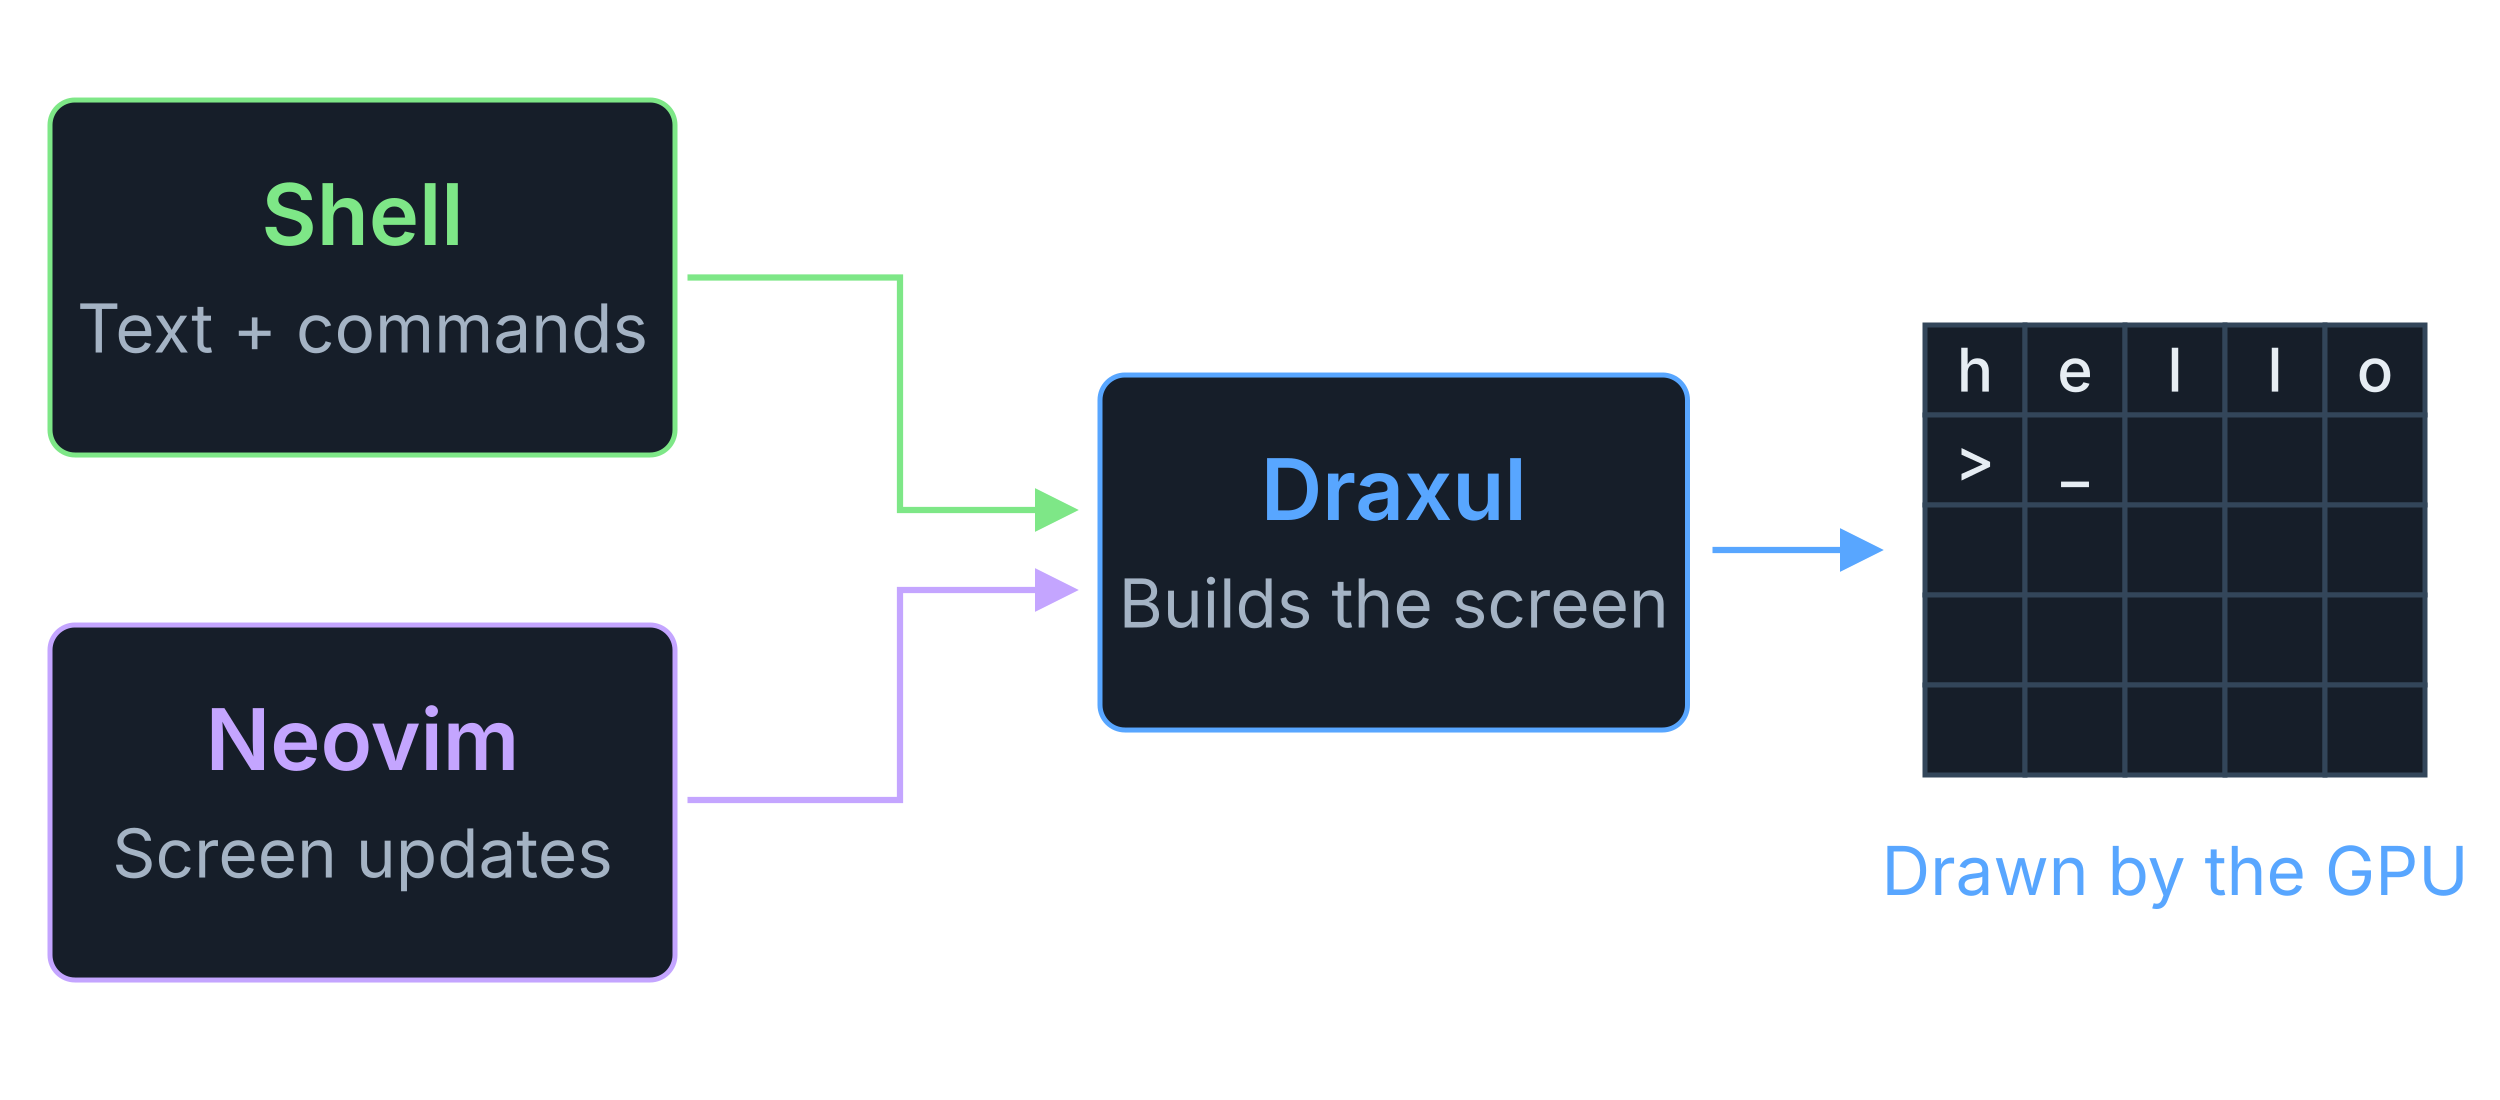
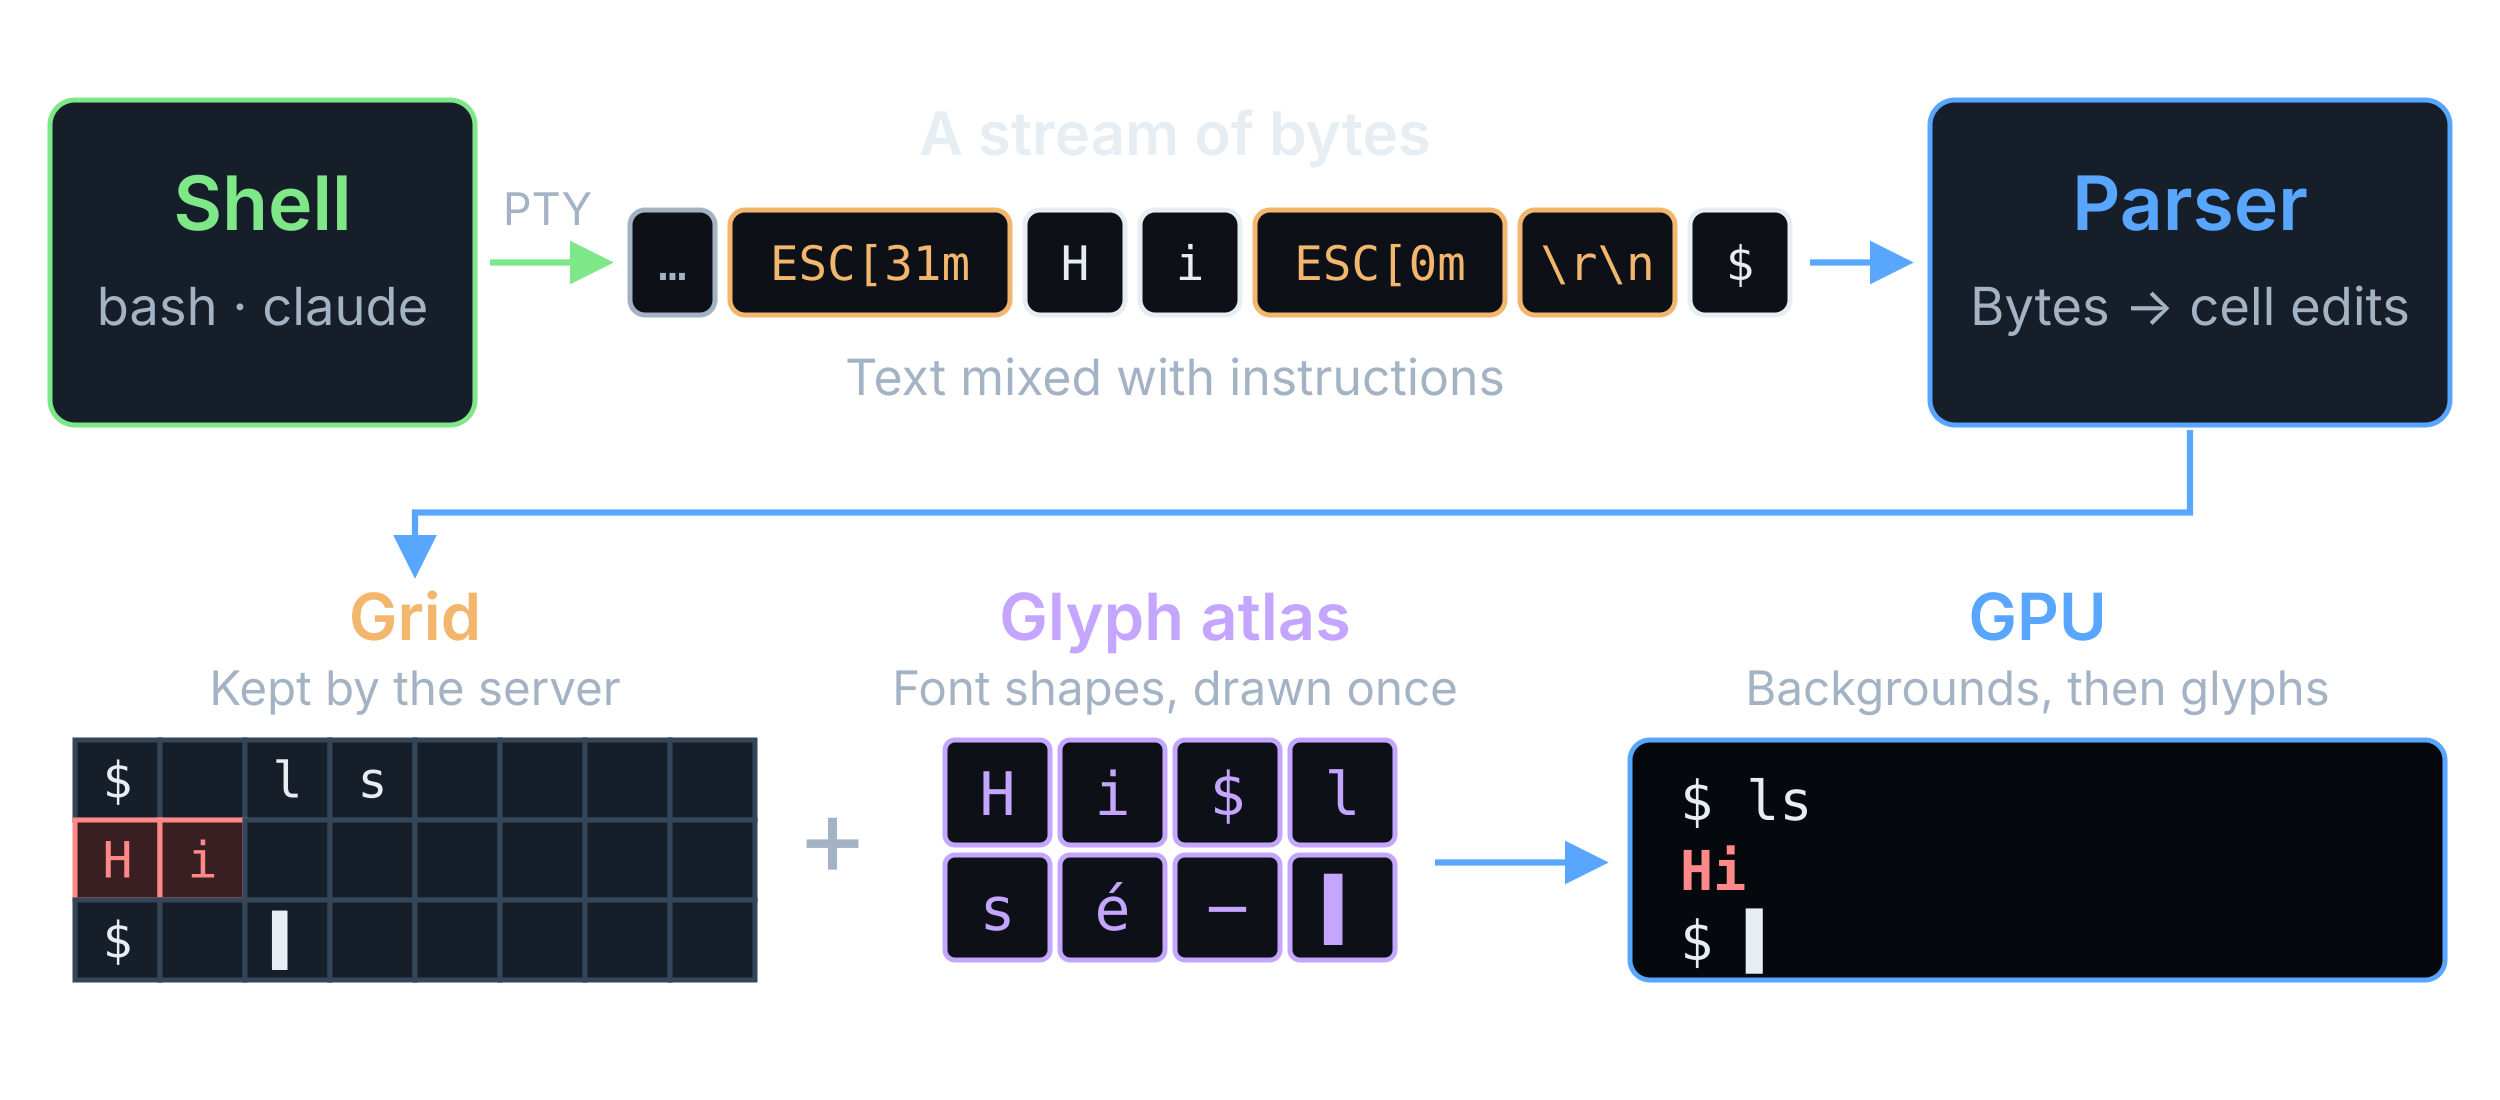
- <svg xmlns="http://www.w3.org/2000/svg" viewBox="0 0 1000 440" role="img" aria-label="A shell or Neovim sends updates; Draxul builds and draws the screen">
+ <svg xmlns="http://www.w3.org/2000/svg" viewBox="0 0 1000 440" role="img" aria-label="A shell writes a stream of bytes through the PTY; Draxul parses it into a persistent grid, which the GPU draws using glyphs from a font atlas">
  <defs>
    <marker id="bg" viewBox="0 0 10 10" refX="8" refY="5" markerWidth="7" markerHeight="7" orient="auto-start-reverse">
      <path d="M0 0 L10 5 L0 10Z" fill="#0d1117" />
    </marker>
    <marker id="panel" viewBox="0 0 10 10" refX="8" refY="5" markerWidth="7" markerHeight="7" orient="auto-start-reverse">
      <path d="M0 0 L10 5 L0 10Z" fill="#161e29" />
    </marker>
    <marker id="line" viewBox="0 0 10 10" refX="8" refY="5" markerWidth="7" markerHeight="7" orient="auto-start-reverse">
      <path d="M0 0 L10 5 L0 10Z" fill="#33465a" />
    </marker>
    <marker id="text" viewBox="0 0 10 10" refX="8" refY="5" markerWidth="7" markerHeight="7" orient="auto-start-reverse">
      <path d="M0 0 L10 5 L0 10Z" fill="#e6edf3" />
    </marker>
    <marker id="muted" viewBox="0 0 10 10" refX="8" refY="5" markerWidth="7" markerHeight="7" orient="auto-start-reverse">
      <path d="M0 0 L10 5 L0 10Z" fill="#a4b3c4" />
    </marker>
    <marker id="blue" viewBox="0 0 10 10" refX="8" refY="5" markerWidth="7" markerHeight="7" orient="auto-start-reverse">
      <path d="M0 0 L10 5 L0 10Z" fill="#58a6ff" />
    </marker>
    <marker id="green" viewBox="0 0 10 10" refX="8" refY="5" markerWidth="7" markerHeight="7" orient="auto-start-reverse">
      <path d="M0 0 L10 5 L0 10Z" fill="#7ee787" />
    </marker>
    <marker id="gold" viewBox="0 0 10 10" refX="8" refY="5" markerWidth="7" markerHeight="7" orient="auto-start-reverse">
      <path d="M0 0 L10 5 L0 10Z" fill="#f2b66d" />
    </marker>
    <marker id="purple" viewBox="0 0 10 10" refX="8" refY="5" markerWidth="7" markerHeight="7" orient="auto-start-reverse">
      <path d="M0 0 L10 5 L0 10Z" fill="#c4a5ff" />
    </marker>
    <marker id="red" viewBox="0 0 10 10" refX="8" refY="5" markerWidth="7" markerHeight="7" orient="auto-start-reverse">
      <path d="M0 0 L10 5 L0 10Z" fill="#ff8989" />
    </marker>
  </defs>
  <g font-family="Inter, Helvetica Neue, Arial, sans-serif">
-     <rect x="20" y="40" width="250" height="142" rx="10" fill="#161e29" stroke="#7ee787" stroke-width="2" />
-     <text x="145" y="98" font-size="34" fill="#7ee787" text-anchor="middle" font-weight="600">Shell</text>
-     <text x="145" y="141" font-size="27" fill="#a4b3c4" text-anchor="middle" font-weight="400">Text + commands</text>
-     <rect x="20" y="250" width="250" height="142" rx="10" fill="#161e29" stroke="#c4a5ff" stroke-width="2" />
-     <text x="145" y="308" font-size="34" fill="#c4a5ff" text-anchor="middle" font-weight="600">Neovim</text>
-     <text x="145" y="351" font-size="27" fill="#a4b3c4" text-anchor="middle" font-weight="400">Screen updates</text>
-     <path d="M275,111 H360 V204 H428" fill="none" stroke="#7ee787" stroke-width="2.5" marker-end="url(#green)" />
-     <path d="M275,320 H360 V236 H428" fill="none" stroke="#c4a5ff" stroke-width="2.5" marker-end="url(#purple)" />
-     <rect x="440" y="150" width="235" height="142" rx="10" fill="#161e29" stroke="#58a6ff" stroke-width="2" />
-     <text x="557.5" y="208" font-size="34" fill="#58a6ff" text-anchor="middle" font-weight="600">Draxul</text>
-     <text x="557.5" y="251" font-size="27" fill="#a4b3c4" text-anchor="middle" font-weight="400">Builds the screen</text>
-     <path d="M685,220 L750,220" fill="none" stroke="#58a6ff" stroke-width="2.5" marker-end="url(#blue)" />
-     <rect x="770" y="130" width="40" height="36" rx="0" fill="#161e29" stroke="#33465a" stroke-width="2" />
-     <text x="790" y="156.64" font-size="24.12" fill="#e6edf3" text-anchor="middle" font-weight="500">h</text>
-     <rect x="810" y="130" width="40" height="36" rx="0" fill="#161e29" stroke="#33465a" stroke-width="2" />
-     <text x="830" y="156.64" font-size="24.12" fill="#e6edf3" text-anchor="middle" font-weight="500">e</text>
-     <rect x="850" y="130" width="40" height="36" rx="0" fill="#161e29" stroke="#33465a" stroke-width="2" />
-     <text x="870" y="156.64" font-size="24.12" fill="#e6edf3" text-anchor="middle" font-weight="500">l</text>
-     <rect x="890" y="130" width="40" height="36" rx="0" fill="#161e29" stroke="#33465a" stroke-width="2" />
-     <text x="910" y="156.64" font-size="24.12" fill="#e6edf3" text-anchor="middle" font-weight="500">l</text>
-     <rect x="930" y="130" width="40" height="36" rx="0" fill="#161e29" stroke="#33465a" stroke-width="2" />
-     <text x="950" y="156.64" font-size="24.12" fill="#e6edf3" text-anchor="middle" font-weight="500">o</text>
-     <rect x="770" y="166" width="40" height="36" rx="0" fill="#161e29" stroke="#33465a" stroke-width="2" />
-     <text x="790" y="192.64" font-size="24.12" fill="#e6edf3" text-anchor="middle" font-weight="500">&gt;</text>
-     <rect x="810" y="166" width="40" height="36" rx="0" fill="#161e29" stroke="#33465a" stroke-width="2" />
-     <text x="830" y="192.64" font-size="24.12" fill="#e6edf3" text-anchor="middle" font-weight="500">_</text>
-     <rect x="850" y="166" width="40" height="36" rx="0" fill="#161e29" stroke="#33465a" stroke-width="2" />
-     <rect x="890" y="166" width="40" height="36" rx="0" fill="#161e29" stroke="#33465a" stroke-width="2" />
-     <rect x="930" y="166" width="40" height="36" rx="0" fill="#161e29" stroke="#33465a" stroke-width="2" />
-     <rect x="770" y="202" width="40" height="36" rx="0" fill="#161e29" stroke="#33465a" stroke-width="2" />
-     <rect x="810" y="202" width="40" height="36" rx="0" fill="#161e29" stroke="#33465a" stroke-width="2" />
-     <rect x="850" y="202" width="40" height="36" rx="0" fill="#161e29" stroke="#33465a" stroke-width="2" />
-     <rect x="890" y="202" width="40" height="36" rx="0" fill="#161e29" stroke="#33465a" stroke-width="2" />
-     <rect x="930" y="202" width="40" height="36" rx="0" fill="#161e29" stroke="#33465a" stroke-width="2" />
-     <rect x="770" y="238" width="40" height="36" rx="0" fill="#161e29" stroke="#33465a" stroke-width="2" />
-     <rect x="810" y="238" width="40" height="36" rx="0" fill="#161e29" stroke="#33465a" stroke-width="2" />
-     <rect x="850" y="238" width="40" height="36" rx="0" fill="#161e29" stroke="#33465a" stroke-width="2" />
-     <rect x="890" y="238" width="40" height="36" rx="0" fill="#161e29" stroke="#33465a" stroke-width="2" />
-     <rect x="930" y="238" width="40" height="36" rx="0" fill="#161e29" stroke="#33465a" stroke-width="2" />
-     <rect x="770" y="274" width="40" height="36" rx="0" fill="#161e29" stroke="#33465a" stroke-width="2" />
-     <rect x="810" y="274" width="40" height="36" rx="0" fill="#161e29" stroke="#33465a" stroke-width="2" />
-     <rect x="850" y="274" width="40" height="36" rx="0" fill="#161e29" stroke="#33465a" stroke-width="2" />
-     <rect x="890" y="274" width="40" height="36" rx="0" fill="#161e29" stroke="#33465a" stroke-width="2" />
-     <rect x="930" y="274" width="40" height="36" rx="0" fill="#161e29" stroke="#33465a" stroke-width="2" />
-     <text x="870" y="358" font-size="27" fill="#58a6ff" text-anchor="middle" font-weight="400">Drawn by the GPU</text>
+     <rect x="20" y="40" width="170" height="130" rx="10" fill="#161e29" stroke="#7ee787" stroke-width="2" />
+     <text x="105" y="92" font-size="30" fill="#7ee787" text-anchor="middle" font-weight="600">Shell</text>
+     <text x="105" y="130" font-size="21" fill="#a4b3c4" text-anchor="middle" font-weight="400">bash · claude</text>
+     <path d="M196,105 L242,105" fill="none" stroke="#7ee787" stroke-width="2.5" marker-end="url(#green)" />
+     <text x="219" y="90" font-size="18" fill="#a4b3c4" text-anchor="middle" font-weight="400">PTY</text>
+     <text x="470" y="62" font-size="24" fill="#e6edf3" text-anchor="middle" font-weight="600">A stream of bytes</text>
+     <rect x="252" y="84" width="34" height="42" rx="6" fill="#0d1117" stroke="#a4b3c4" stroke-width="2" />
+     <text x="269" y="112" font-size="19" fill="#a4b3c4" text-anchor="middle" font-weight="500" font-family="Menlo, Consolas, monospace">…</text>
+     <rect x="292" y="84" width="112" height="42" rx="6" fill="#0d1117" stroke="#f2b66d" stroke-width="2" />
+     <text x="348" y="112" font-size="19" fill="#f2b66d" text-anchor="middle" font-weight="500" font-family="Menlo, Consolas, monospace">ESC[31m</text>
+     <rect x="410" y="84" width="40" height="42" rx="6" fill="#0d1117" stroke="#e6edf3" stroke-width="2" />
+     <text x="430" y="112" font-size="19" fill="#e6edf3" text-anchor="middle" font-weight="500" font-family="Menlo, Consolas, monospace">H</text>
+     <rect x="456" y="84" width="40" height="42" rx="6" fill="#0d1117" stroke="#e6edf3" stroke-width="2" />
+     <text x="476" y="112" font-size="19" fill="#e6edf3" text-anchor="middle" font-weight="500" font-family="Menlo, Consolas, monospace">i</text>
+     <rect x="502" y="84" width="100" height="42" rx="6" fill="#0d1117" stroke="#f2b66d" stroke-width="2" />
+     <text x="552" y="112" font-size="19" fill="#f2b66d" text-anchor="middle" font-weight="500" font-family="Menlo, Consolas, monospace">ESC[0m</text>
+     <rect x="608" y="84" width="62" height="42" rx="6" fill="#0d1117" stroke="#f2b66d" stroke-width="2" />
+     <text x="639" y="112" font-size="19" fill="#f2b66d" text-anchor="middle" font-weight="500" font-family="Menlo, Consolas, monospace">\r\n</text>
+     <rect x="676" y="84" width="40" height="42" rx="6" fill="#0d1117" stroke="#e6edf3" stroke-width="2" />
+     <text x="696" y="112" font-size="19" fill="#e6edf3" text-anchor="middle" font-weight="500" font-family="Menlo, Consolas, monospace">$</text>
+     <text x="470" y="158" font-size="20" fill="#a4b3c4" text-anchor="middle" font-weight="400">Text mixed with instructions</text>
+     <path d="M724,105 L762,105" fill="none" stroke="#58a6ff" stroke-width="2.5" marker-end="url(#blue)" />
+     <rect x="772" y="40" width="208" height="130" rx="10" fill="#161e29" stroke="#58a6ff" stroke-width="2" />
+     <text x="876" y="92" font-size="30" fill="#58a6ff" text-anchor="middle" font-weight="600">Parser</text>
+     <text x="876" y="130" font-size="21" fill="#a4b3c4" text-anchor="middle" font-weight="400">Bytes → cell edits</text>
+     <path d="M876,172 V205 H166 V228" fill="none" stroke="#58a6ff" stroke-width="2.5" marker-end="url(#blue)" />
+     <text x="166" y="256" font-size="26" fill="#f2b66d" text-anchor="middle" font-weight="600">Grid</text>
+     <text x="166" y="282" font-size="19" fill="#a4b3c4" text-anchor="middle" font-weight="400">Kept by the server</text>
+     <rect x="30" y="296" width="34" height="32" rx="0" fill="#161e29" stroke="#33465a" stroke-width="2" />
+     <text x="47" y="319" font-size="20" fill="#e6edf3" text-anchor="middle" font-weight="500" font-family="Menlo, Consolas, monospace">$</text>
+     <rect x="64" y="296" width="34" height="32" rx="0" fill="#161e29" stroke="#33465a" stroke-width="2" />
+     <rect x="98" y="296" width="34" height="32" rx="0" fill="#161e29" stroke="#33465a" stroke-width="2" />
+     <text x="115" y="319" font-size="20" fill="#e6edf3" text-anchor="middle" font-weight="500" font-family="Menlo, Consolas, monospace">l</text>
+     <rect x="132" y="296" width="34" height="32" rx="0" fill="#161e29" stroke="#33465a" stroke-width="2" />
+     <text x="149" y="319" font-size="20" fill="#e6edf3" text-anchor="middle" font-weight="500" font-family="Menlo, Consolas, monospace">s</text>
+     <rect x="166" y="296" width="34" height="32" rx="0" fill="#161e29" stroke="#33465a" stroke-width="2" />
+     <rect x="200" y="296" width="34" height="32" rx="0" fill="#161e29" stroke="#33465a" stroke-width="2" />
+     <rect x="234" y="296" width="34" height="32" rx="0" fill="#161e29" stroke="#33465a" stroke-width="2" />
+     <rect x="268" y="296" width="34" height="32" rx="0" fill="#161e29" stroke="#33465a" stroke-width="2" />
+     <rect x="30" y="328" width="34" height="32" rx="0" fill="#3a1f22" stroke="#ff8989" stroke-width="2" />
+     <text x="47" y="351" font-size="20" fill="#ff8989" text-anchor="middle" font-weight="500" font-family="Menlo, Consolas, monospace">H</text>
+     <rect x="64" y="328" width="34" height="32" rx="0" fill="#3a1f22" stroke="#ff8989" stroke-width="2" />
+     <text x="81" y="351" font-size="20" fill="#ff8989" text-anchor="middle" font-weight="500" font-family="Menlo, Consolas, monospace">i</text>
+     <rect x="98" y="328" width="34" height="32" rx="0" fill="#161e29" stroke="#33465a" stroke-width="2" />
+     <rect x="132" y="328" width="34" height="32" rx="0" fill="#161e29" stroke="#33465a" stroke-width="2" />
+     <rect x="166" y="328" width="34" height="32" rx="0" fill="#161e29" stroke="#33465a" stroke-width="2" />
+     <rect x="200" y="328" width="34" height="32" rx="0" fill="#161e29" stroke="#33465a" stroke-width="2" />
+     <rect x="234" y="328" width="34" height="32" rx="0" fill="#161e29" stroke="#33465a" stroke-width="2" />
+     <rect x="268" y="328" width="34" height="32" rx="0" fill="#161e29" stroke="#33465a" stroke-width="2" />
+     <rect x="30" y="360" width="34" height="32" rx="0" fill="#161e29" stroke="#33465a" stroke-width="2" />
+     <text x="47" y="383" font-size="20" fill="#e6edf3" text-anchor="middle" font-weight="500" font-family="Menlo, Consolas, monospace">$</text>
+     <rect x="64" y="360" width="34" height="32" rx="0" fill="#161e29" stroke="#33465a" stroke-width="2" />
+     <rect x="98" y="360" width="34" height="32" rx="0" fill="#161e29" stroke="#33465a" stroke-width="2" />
+     <text x="115" y="383" font-size="20" fill="#e6edf3" text-anchor="middle" font-weight="500" font-family="Menlo, Consolas, monospace">▌</text>
+     <rect x="132" y="360" width="34" height="32" rx="0" fill="#161e29" stroke="#33465a" stroke-width="2" />
+     <rect x="166" y="360" width="34" height="32" rx="0" fill="#161e29" stroke="#33465a" stroke-width="2" />
+     <rect x="200" y="360" width="34" height="32" rx="0" fill="#161e29" stroke="#33465a" stroke-width="2" />
+     <rect x="234" y="360" width="34" height="32" rx="0" fill="#161e29" stroke="#33465a" stroke-width="2" />
+     <rect x="268" y="360" width="34" height="32" rx="0" fill="#161e29" stroke="#33465a" stroke-width="2" />
+     <text x="333" y="350" font-size="44" fill="#a4b3c4" text-anchor="middle" font-weight="400">+</text>
+     <text x="470" y="256" font-size="26" fill="#c4a5ff" text-anchor="middle" font-weight="600">Glyph atlas</text>
+     <text x="470" y="282" font-size="19" fill="#a4b3c4" text-anchor="middle" font-weight="400">Font shapes, drawn once</text>
+     <rect x="378" y="296" width="42" height="42" rx="4" fill="#0d1117" stroke="#c4a5ff" stroke-width="2" />
+     <text x="399" y="326" font-size="24" fill="#c4a5ff" text-anchor="middle" font-weight="500" font-family="Menlo, Consolas, monospace">H</text>
+     <rect x="424" y="296" width="42" height="42" rx="4" fill="#0d1117" stroke="#c4a5ff" stroke-width="2" />
+     <text x="445" y="326" font-size="24" fill="#c4a5ff" text-anchor="middle" font-weight="500" font-family="Menlo, Consolas, monospace">i</text>
+     <rect x="470" y="296" width="42" height="42" rx="4" fill="#0d1117" stroke="#c4a5ff" stroke-width="2" />
+     <text x="491" y="326" font-size="24" fill="#c4a5ff" text-anchor="middle" font-weight="500" font-family="Menlo, Consolas, monospace">$</text>
+     <rect x="516" y="296" width="42" height="42" rx="4" fill="#0d1117" stroke="#c4a5ff" stroke-width="2" />
+     <text x="537" y="326" font-size="24" fill="#c4a5ff" text-anchor="middle" font-weight="500" font-family="Menlo, Consolas, monospace">l</text>
+     <rect x="378" y="342" width="42" height="42" rx="4" fill="#0d1117" stroke="#c4a5ff" stroke-width="2" />
+     <text x="399" y="372" font-size="24" fill="#c4a5ff" text-anchor="middle" font-weight="500" font-family="Menlo, Consolas, monospace">s</text>
+     <rect x="424" y="342" width="42" height="42" rx="4" fill="#0d1117" stroke="#c4a5ff" stroke-width="2" />
+     <text x="445" y="372" font-size="24" fill="#c4a5ff" text-anchor="middle" font-weight="500" font-family="Menlo, Consolas, monospace">é</text>
+     <rect x="470" y="342" width="42" height="42" rx="4" fill="#0d1117" stroke="#c4a5ff" stroke-width="2" />
+     <text x="491" y="372" font-size="24" fill="#c4a5ff" text-anchor="middle" font-weight="500" font-family="Menlo, Consolas, monospace">─</text>
+     <rect x="516" y="342" width="42" height="42" rx="4" fill="#0d1117" stroke="#c4a5ff" stroke-width="2" />
+     <text x="537" y="372" font-size="24" fill="#c4a5ff" text-anchor="middle" font-weight="500" font-family="Menlo, Consolas, monospace">▌</text>
+     <path d="M574,345 L640,345" fill="none" stroke="#58a6ff" stroke-width="2.5" marker-end="url(#blue)" />
+     <text x="815" y="256" font-size="26" fill="#58a6ff" text-anchor="middle" font-weight="600">GPU</text>
+     <text x="815" y="282" font-size="19" fill="#a4b3c4" text-anchor="middle" font-weight="400">Backgrounds, then glyphs</text>
+     <rect x="652" y="296" width="326" height="96" rx="8" fill="#05080c" stroke="#58a6ff" stroke-width="2" />
+     <text x="672" y="328" font-size="22" fill="#e6edf3" text-anchor="start" font-weight="500" font-family="Menlo, Consolas, monospace">$ ls</text>
+     <text x="672" y="356" font-size="22" fill="#ff8989" text-anchor="start" font-weight="700" font-family="Menlo, Consolas, monospace">Hi</text>
+     <text x="672" y="384" font-size="22" fill="#e6edf3" text-anchor="start" font-weight="500" font-family="Menlo, Consolas, monospace">$ ▌</text>
  </g>
</svg>
